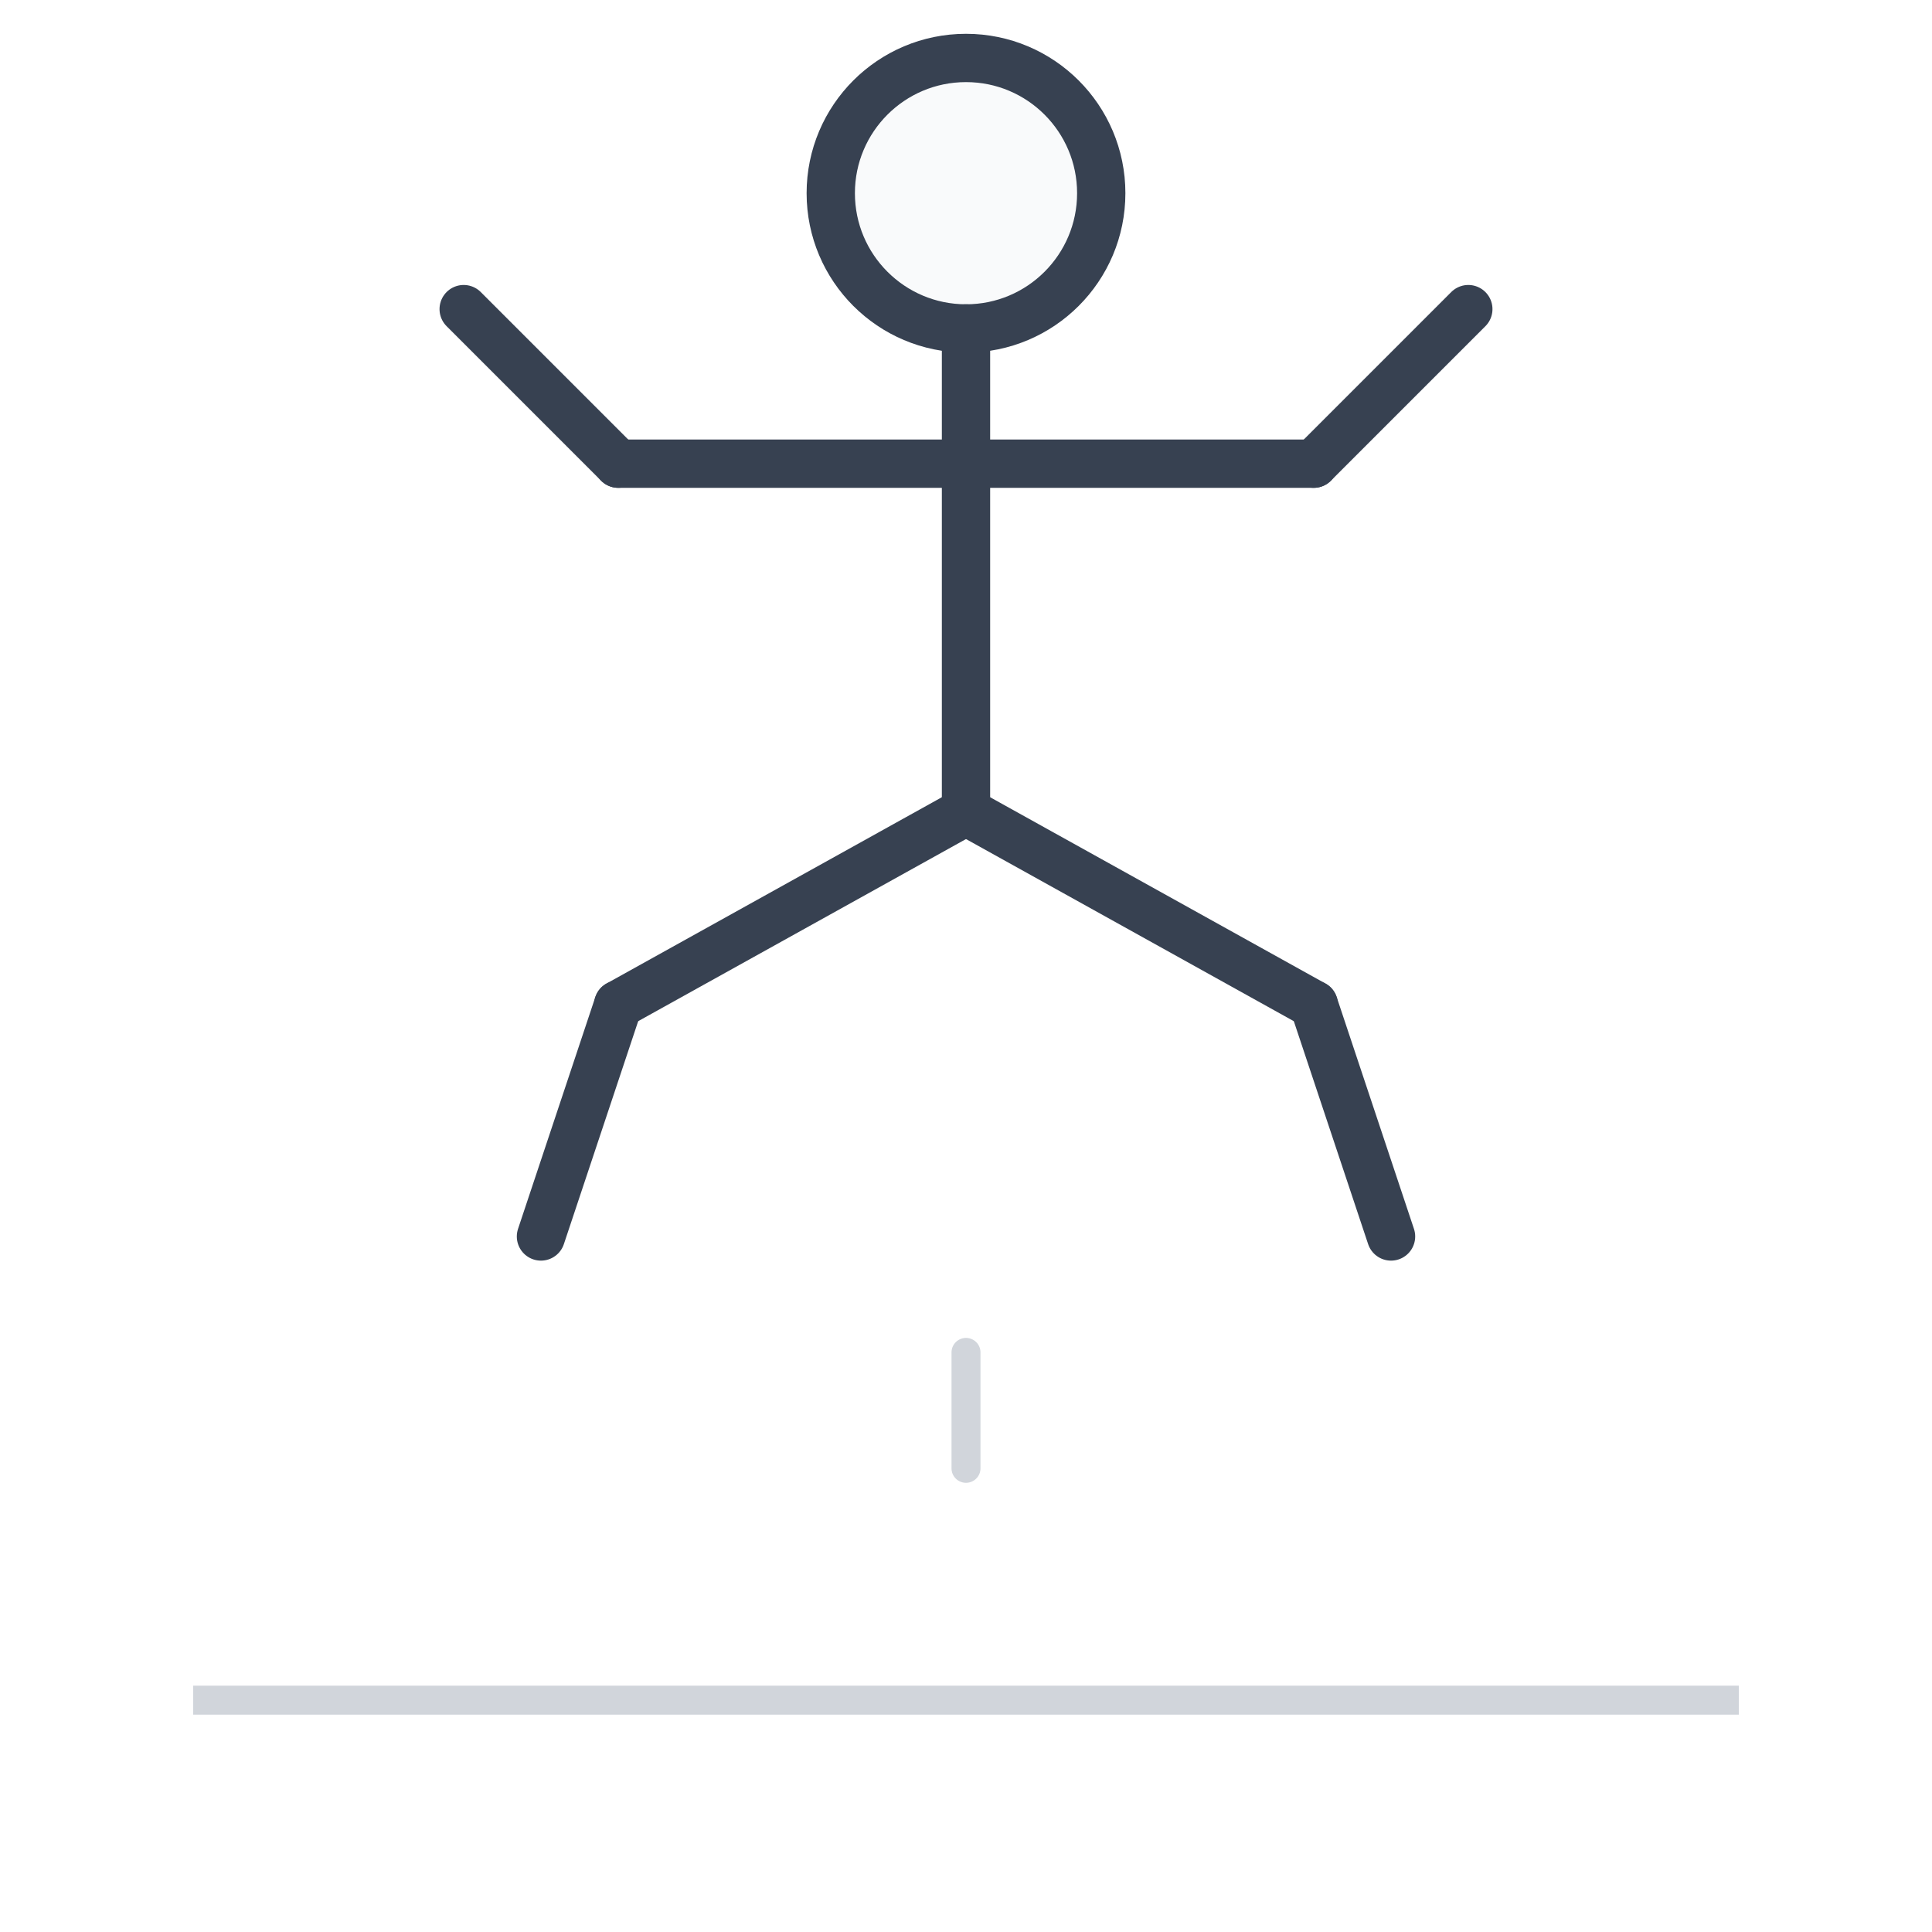
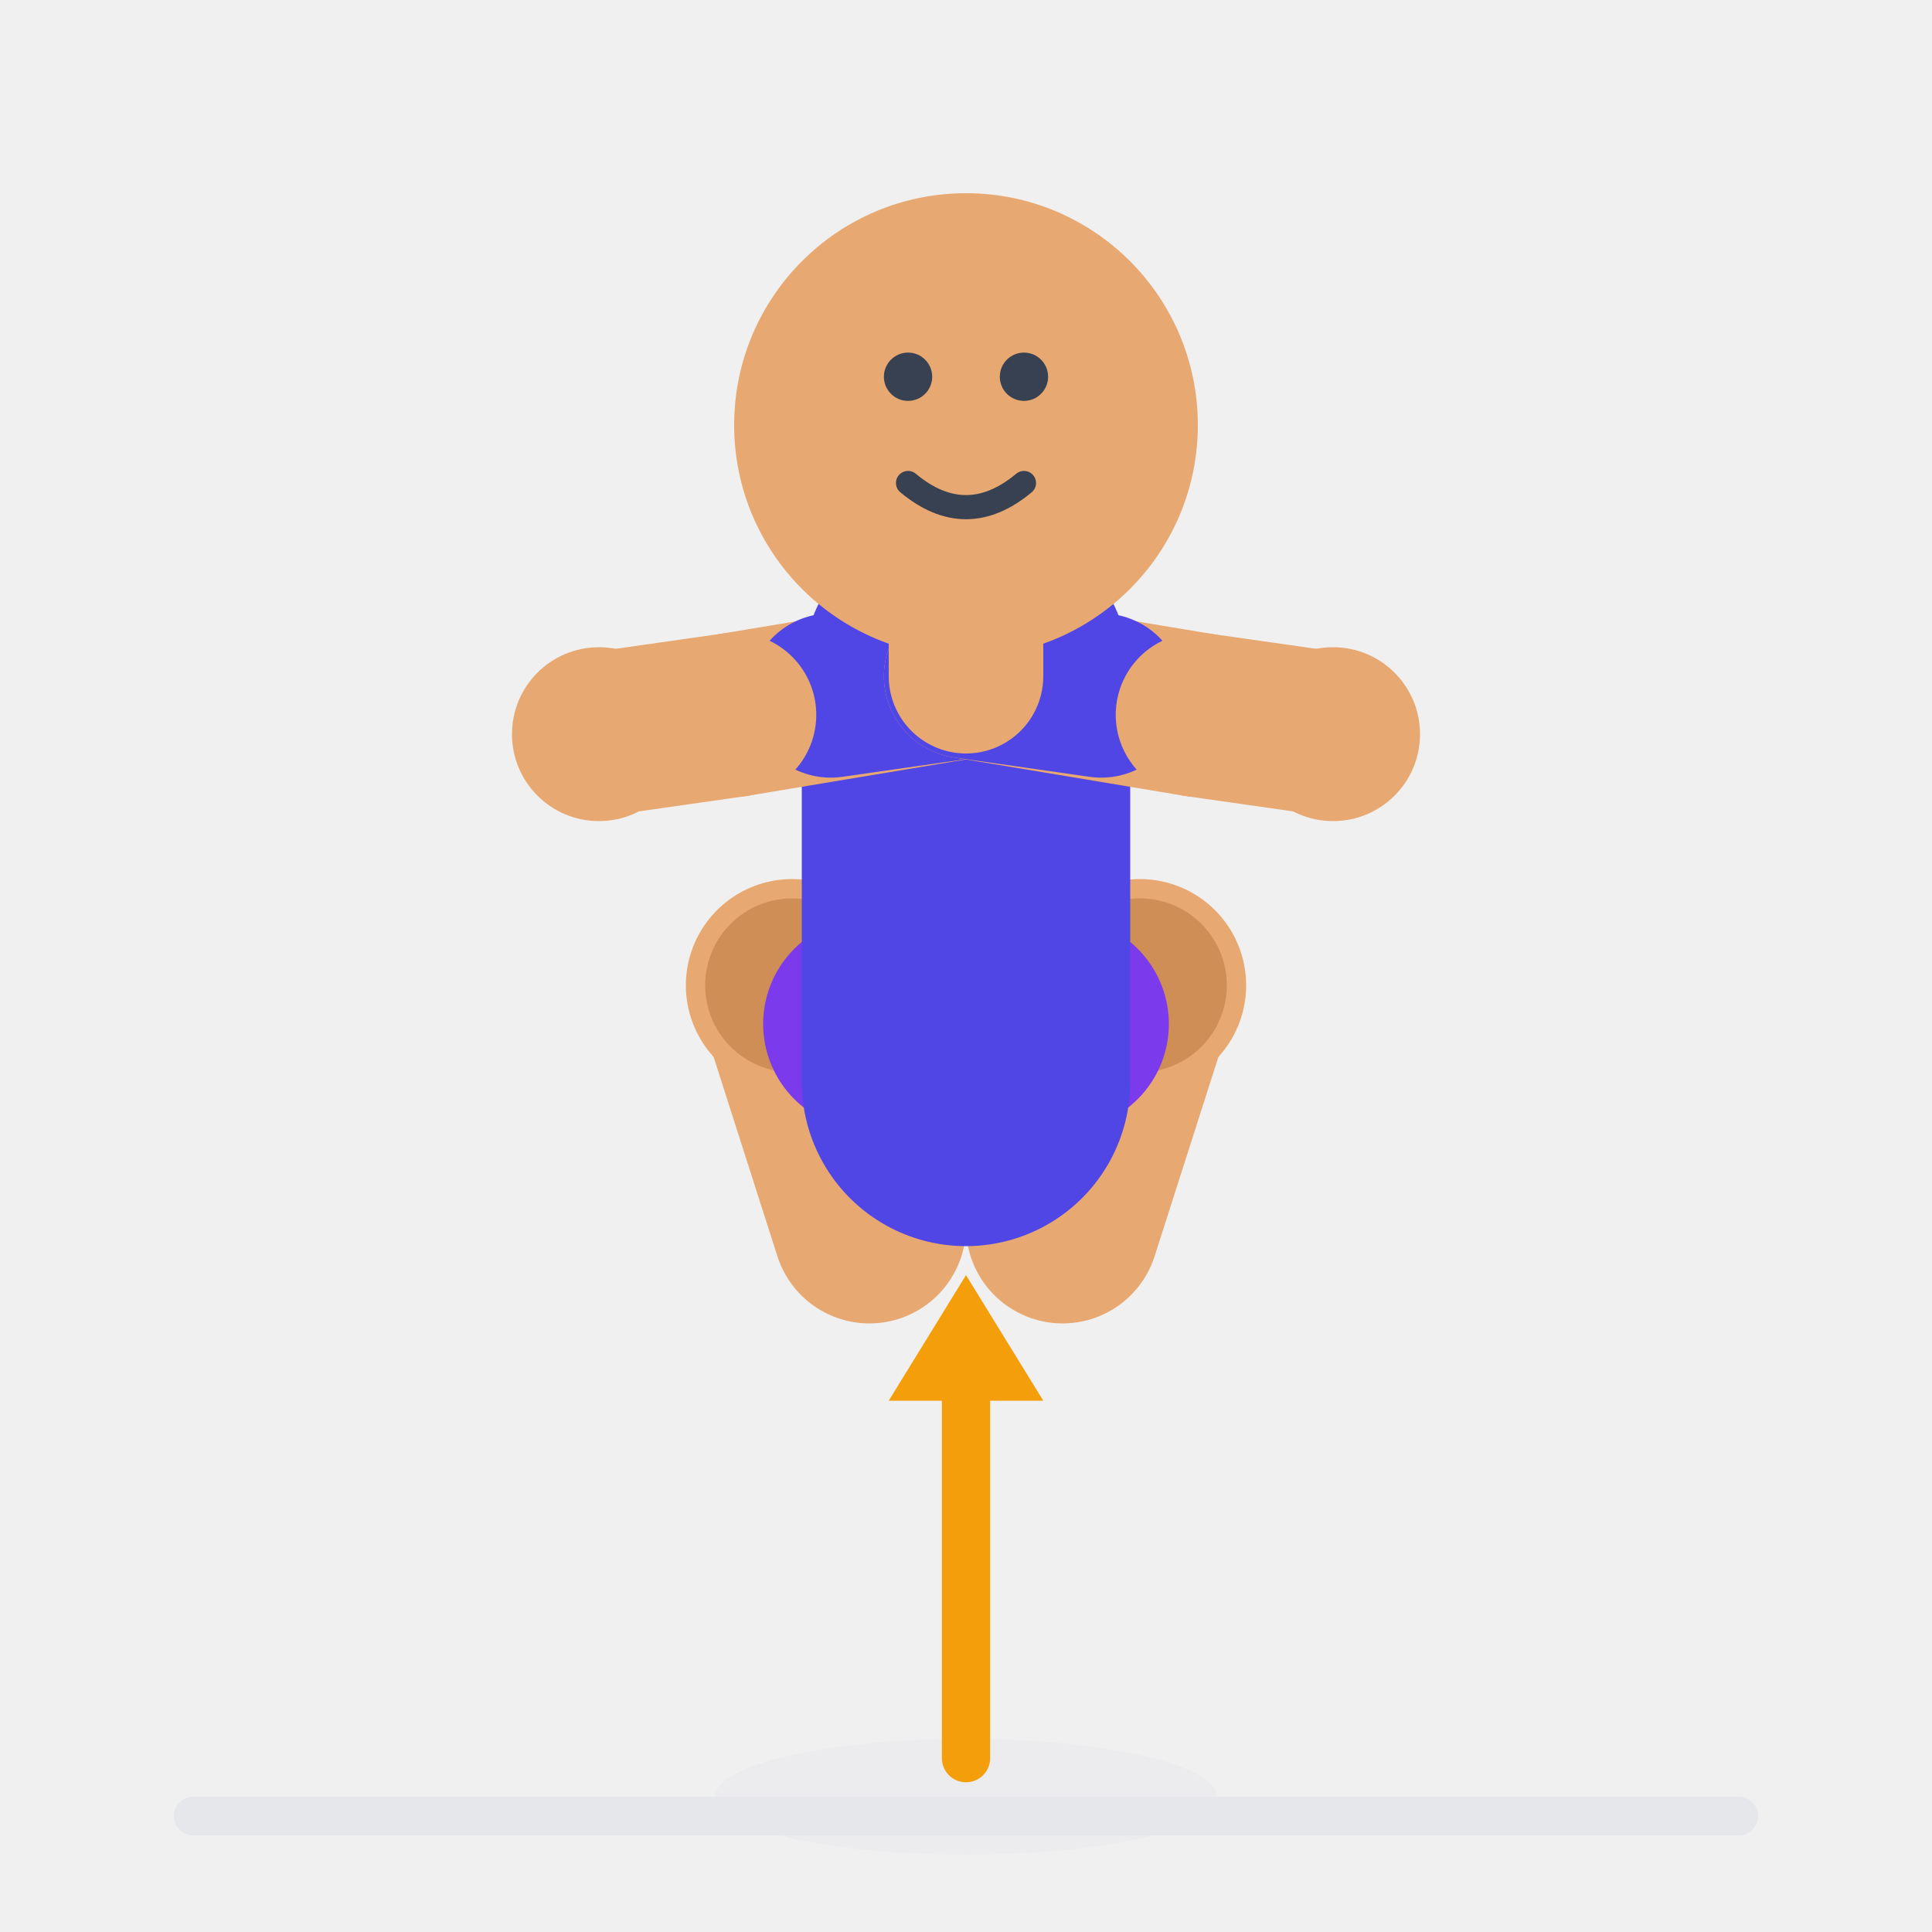
- <svg xmlns="http://www.w3.org/2000/svg" viewBox="0 0 100 100" width="100" height="100">
-   <rect width="100" height="100" fill="white" />
-   <line x1="10" y1="88" x2="90" y2="88" stroke="#d1d5db" stroke-width="1.5" />
-   <circle cx="50" cy="10" r="7" fill="#f9fafb" stroke="#374151" stroke-width="2.5" />
-   <line x1="50" y1="17" x2="50" y2="42" stroke="#374151" stroke-width="2.5" stroke-linecap="round" />
-   <line x1="32" y1="24" x2="68" y2="24" stroke="#374151" stroke-width="2.5" stroke-linecap="round" />
-   <line x1="32" y1="24" x2="24" y2="16" stroke="#374151" stroke-width="2.5" stroke-linecap="round" />
-   <line x1="68" y1="24" x2="76" y2="16" stroke="#374151" stroke-width="2.5" stroke-linecap="round" />
-   <line x1="50" y1="42" x2="32" y2="52" stroke="#374151" stroke-width="2.5" stroke-linecap="round" />
-   <line x1="32" y1="52" x2="28" y2="64" stroke="#374151" stroke-width="2.5" stroke-linecap="round" />
-   <line x1="50" y1="42" x2="68" y2="52" stroke="#374151" stroke-width="2.5" stroke-linecap="round" />
-   <line x1="68" y1="52" x2="72" y2="64" stroke="#374151" stroke-width="2.5" stroke-linecap="round" />
-   <line x1="50" y1="76" x2="50" y2="70" stroke="#d1d5db" stroke-width="1.5" stroke-linecap="round" />
+ <svg xmlns="http://www.w3.org/2000/svg" viewBox="0 0 200 200" width="200" height="200">
+   <line x1="20" y1="188" x2="180" y2="188" stroke="#E5E7EB" stroke-width="4" stroke-linecap="round" />
+   <ellipse cx="100" cy="186" rx="26" ry="6" fill="#E5E7EB" opacity="0.4" />
+   <line x1="100" y1="112" x2="82" y2="102" stroke="#E8A872" stroke-width="22" stroke-linecap="round" />
+   <line x1="82" y1="102" x2="90" y2="127" stroke="#E8A872" stroke-width="20" stroke-linecap="round" />
+   <circle cx="82" cy="102" r="9" fill="#CF8E55" />
+   <line x1="100" y1="112" x2="90" y2="106" stroke="#7C3AED" stroke-width="22" stroke-linecap="round" />
+   <circle cx="90" cy="127" r="9" fill="#E8A872" />
+   <line x1="100" y1="112" x2="118" y2="102" stroke="#E8A872" stroke-width="22" stroke-linecap="round" />
+   <line x1="118" y1="102" x2="110" y2="127" stroke="#E8A872" stroke-width="20" stroke-linecap="round" />
+   <circle cx="118" cy="102" r="9" fill="#CF8E55" />
+   <line x1="100" y1="112" x2="110" y2="106" stroke="#7C3AED" stroke-width="22" stroke-linecap="round" />
+   <circle cx="110" cy="127" r="9" fill="#E8A872" />
+   <line x1="100" y1="112" x2="100" y2="70" stroke="#4F46E5" stroke-width="34" stroke-linecap="round" />
+   <line x1="100" y1="70" x2="76" y2="74" stroke="#E8A872" stroke-width="17" stroke-linecap="round" />
+   <line x1="100" y1="70" x2="86" y2="72" stroke="#4F46E5" stroke-width="17" stroke-linecap="round" />
+   <line x1="76" y1="74" x2="62" y2="76" stroke="#E8A872" stroke-width="17" stroke-linecap="round" />
+   <circle cx="62" cy="76" r="9" fill="#E8A872" />
+   <line x1="100" y1="70" x2="124" y2="74" stroke="#E8A872" stroke-width="17" stroke-linecap="round" />
+   <line x1="100" y1="70" x2="114" y2="72" stroke="#4F46E5" stroke-width="17" stroke-linecap="round" />
+   <line x1="124" y1="74" x2="138" y2="76" stroke="#E8A872" stroke-width="17" stroke-linecap="round" />
+   <circle cx="138" cy="76" r="9" fill="#E8A872" />
+   <line x1="100" y1="70" x2="100" y2="61" stroke="#E8A872" stroke-width="16" stroke-linecap="round" />
+   <circle cx="100" cy="44" r="24" fill="#E8A872" />
+   <circle cx="94" cy="39" r="2.5" fill="#374151" />
+   <circle cx="106" cy="39" r="2.5" fill="#374151" />
+   <path d="M94,50 Q100,55 106,50" stroke="#374151" stroke-width="2.5" fill="none" stroke-linecap="round" />
+   <path d="M100,182 L100,138" stroke="#F59E0B" stroke-width="5" stroke-linecap="round" />
+   <polygon points="100,132 92,145 108,145" fill="#F59E0B" />
</svg>
